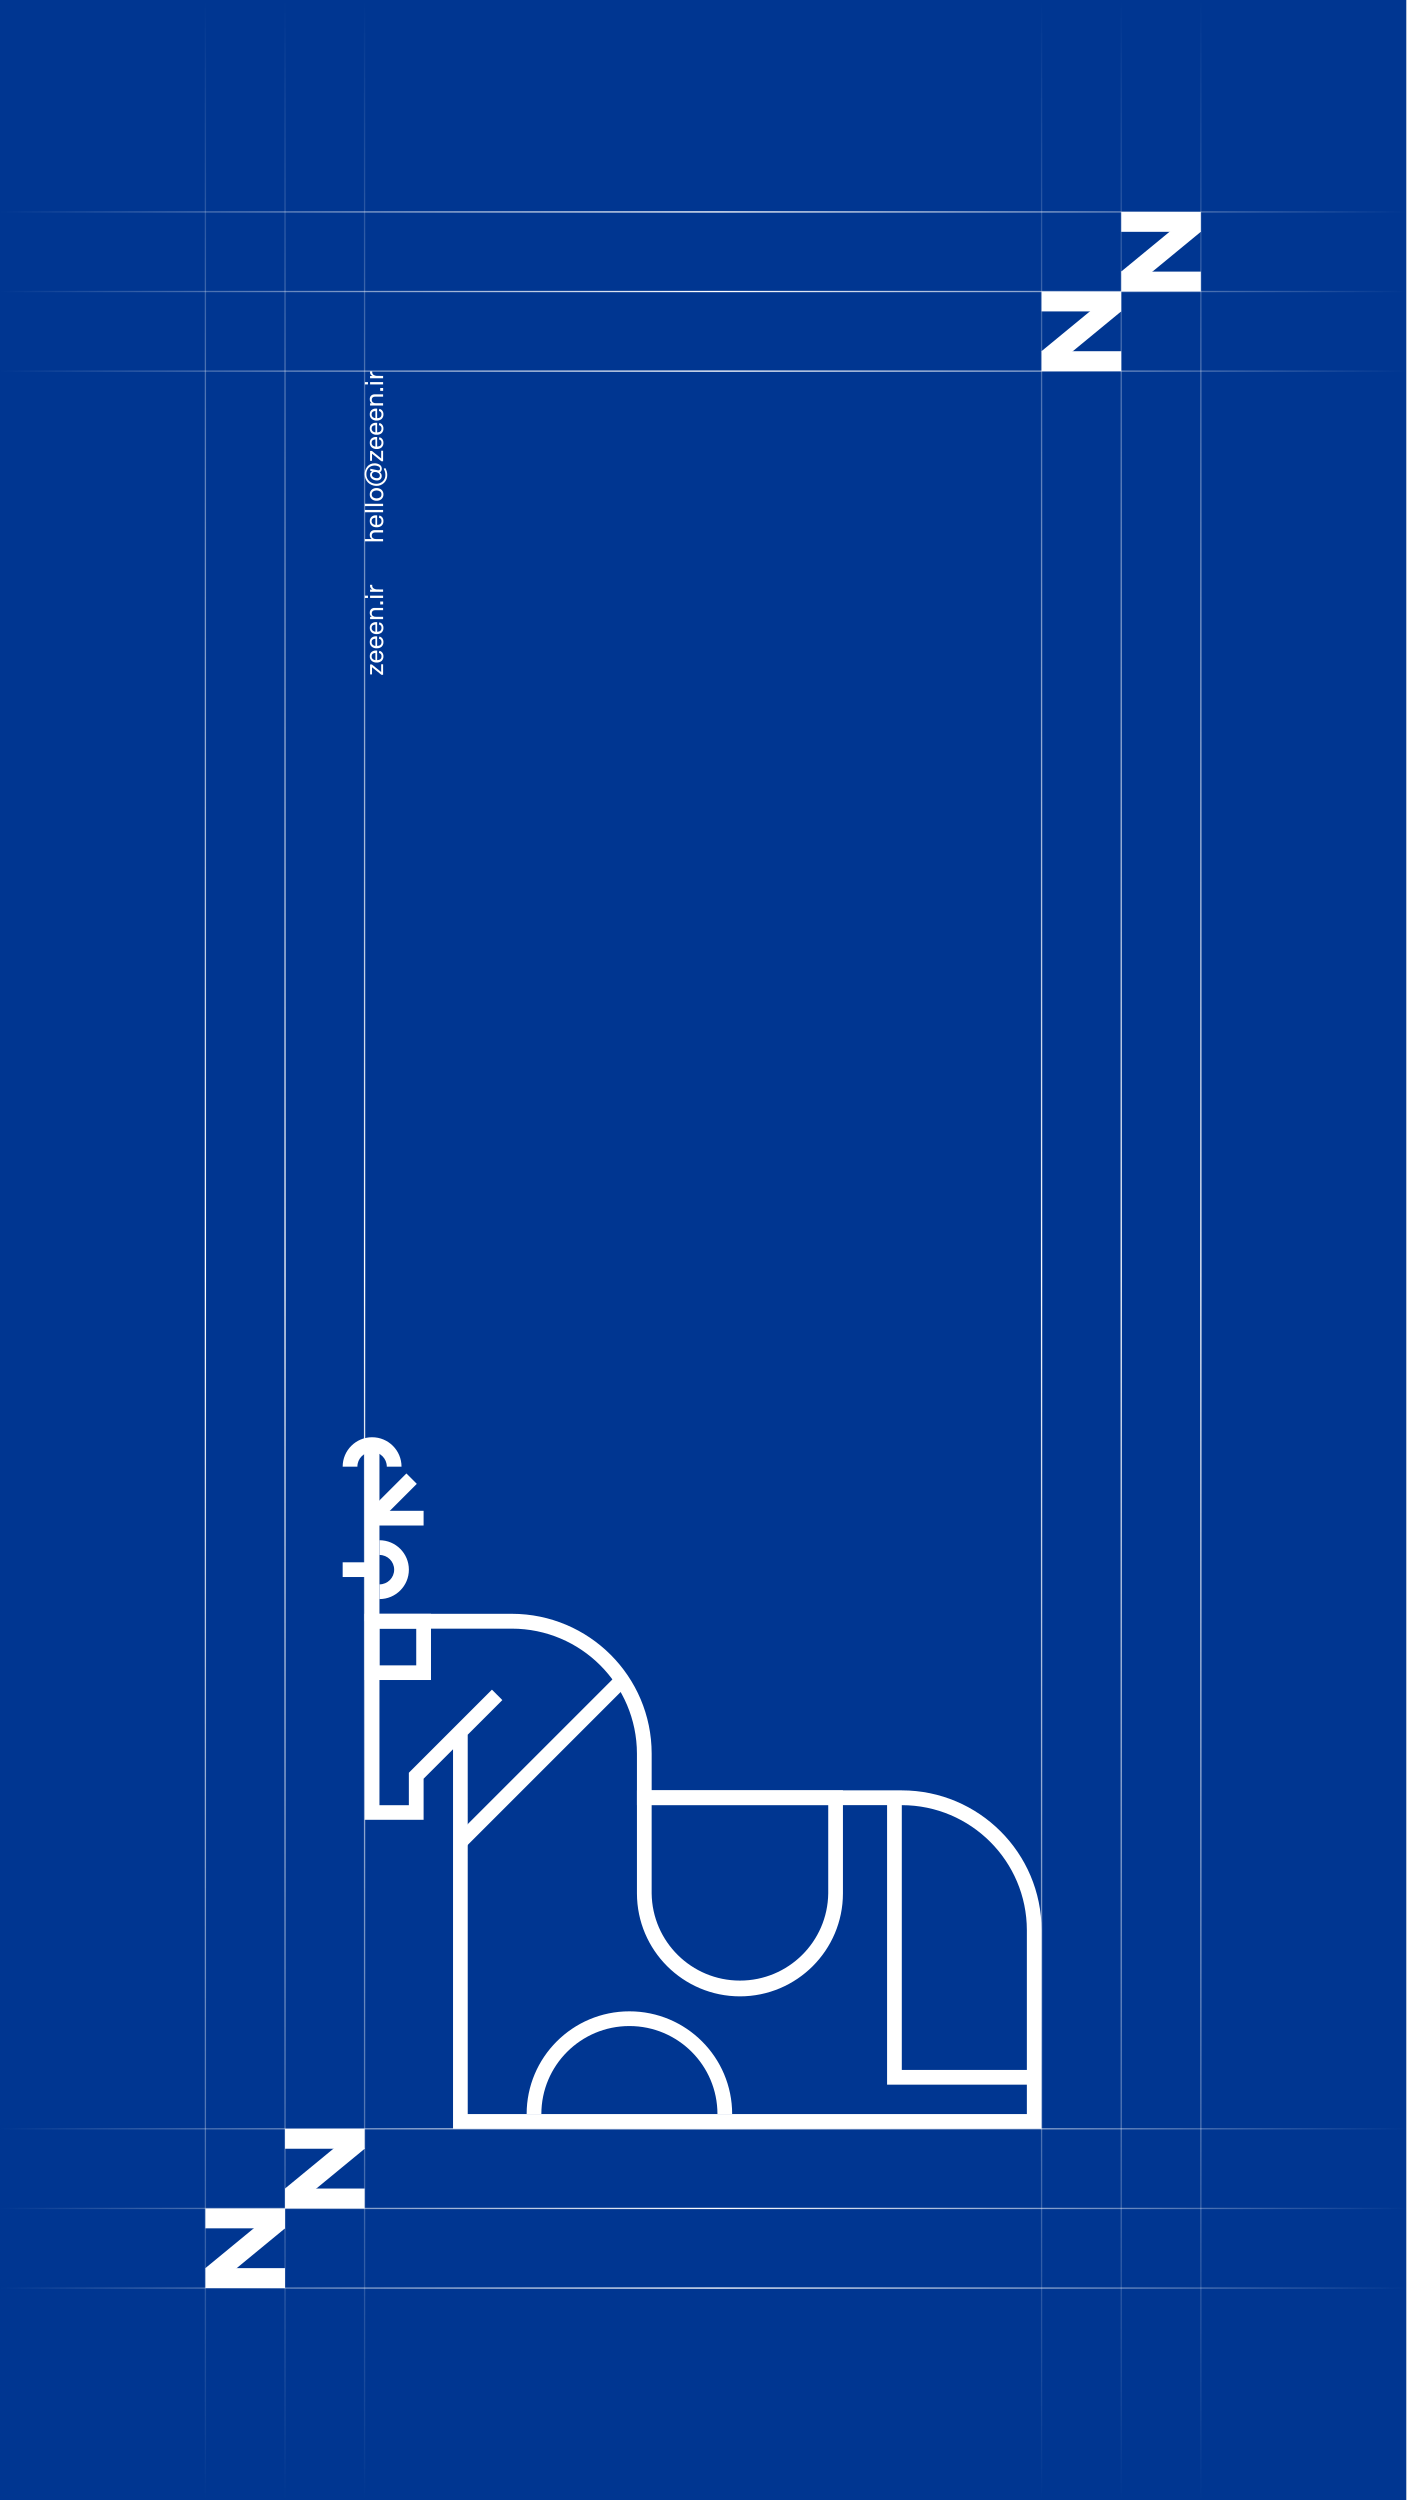
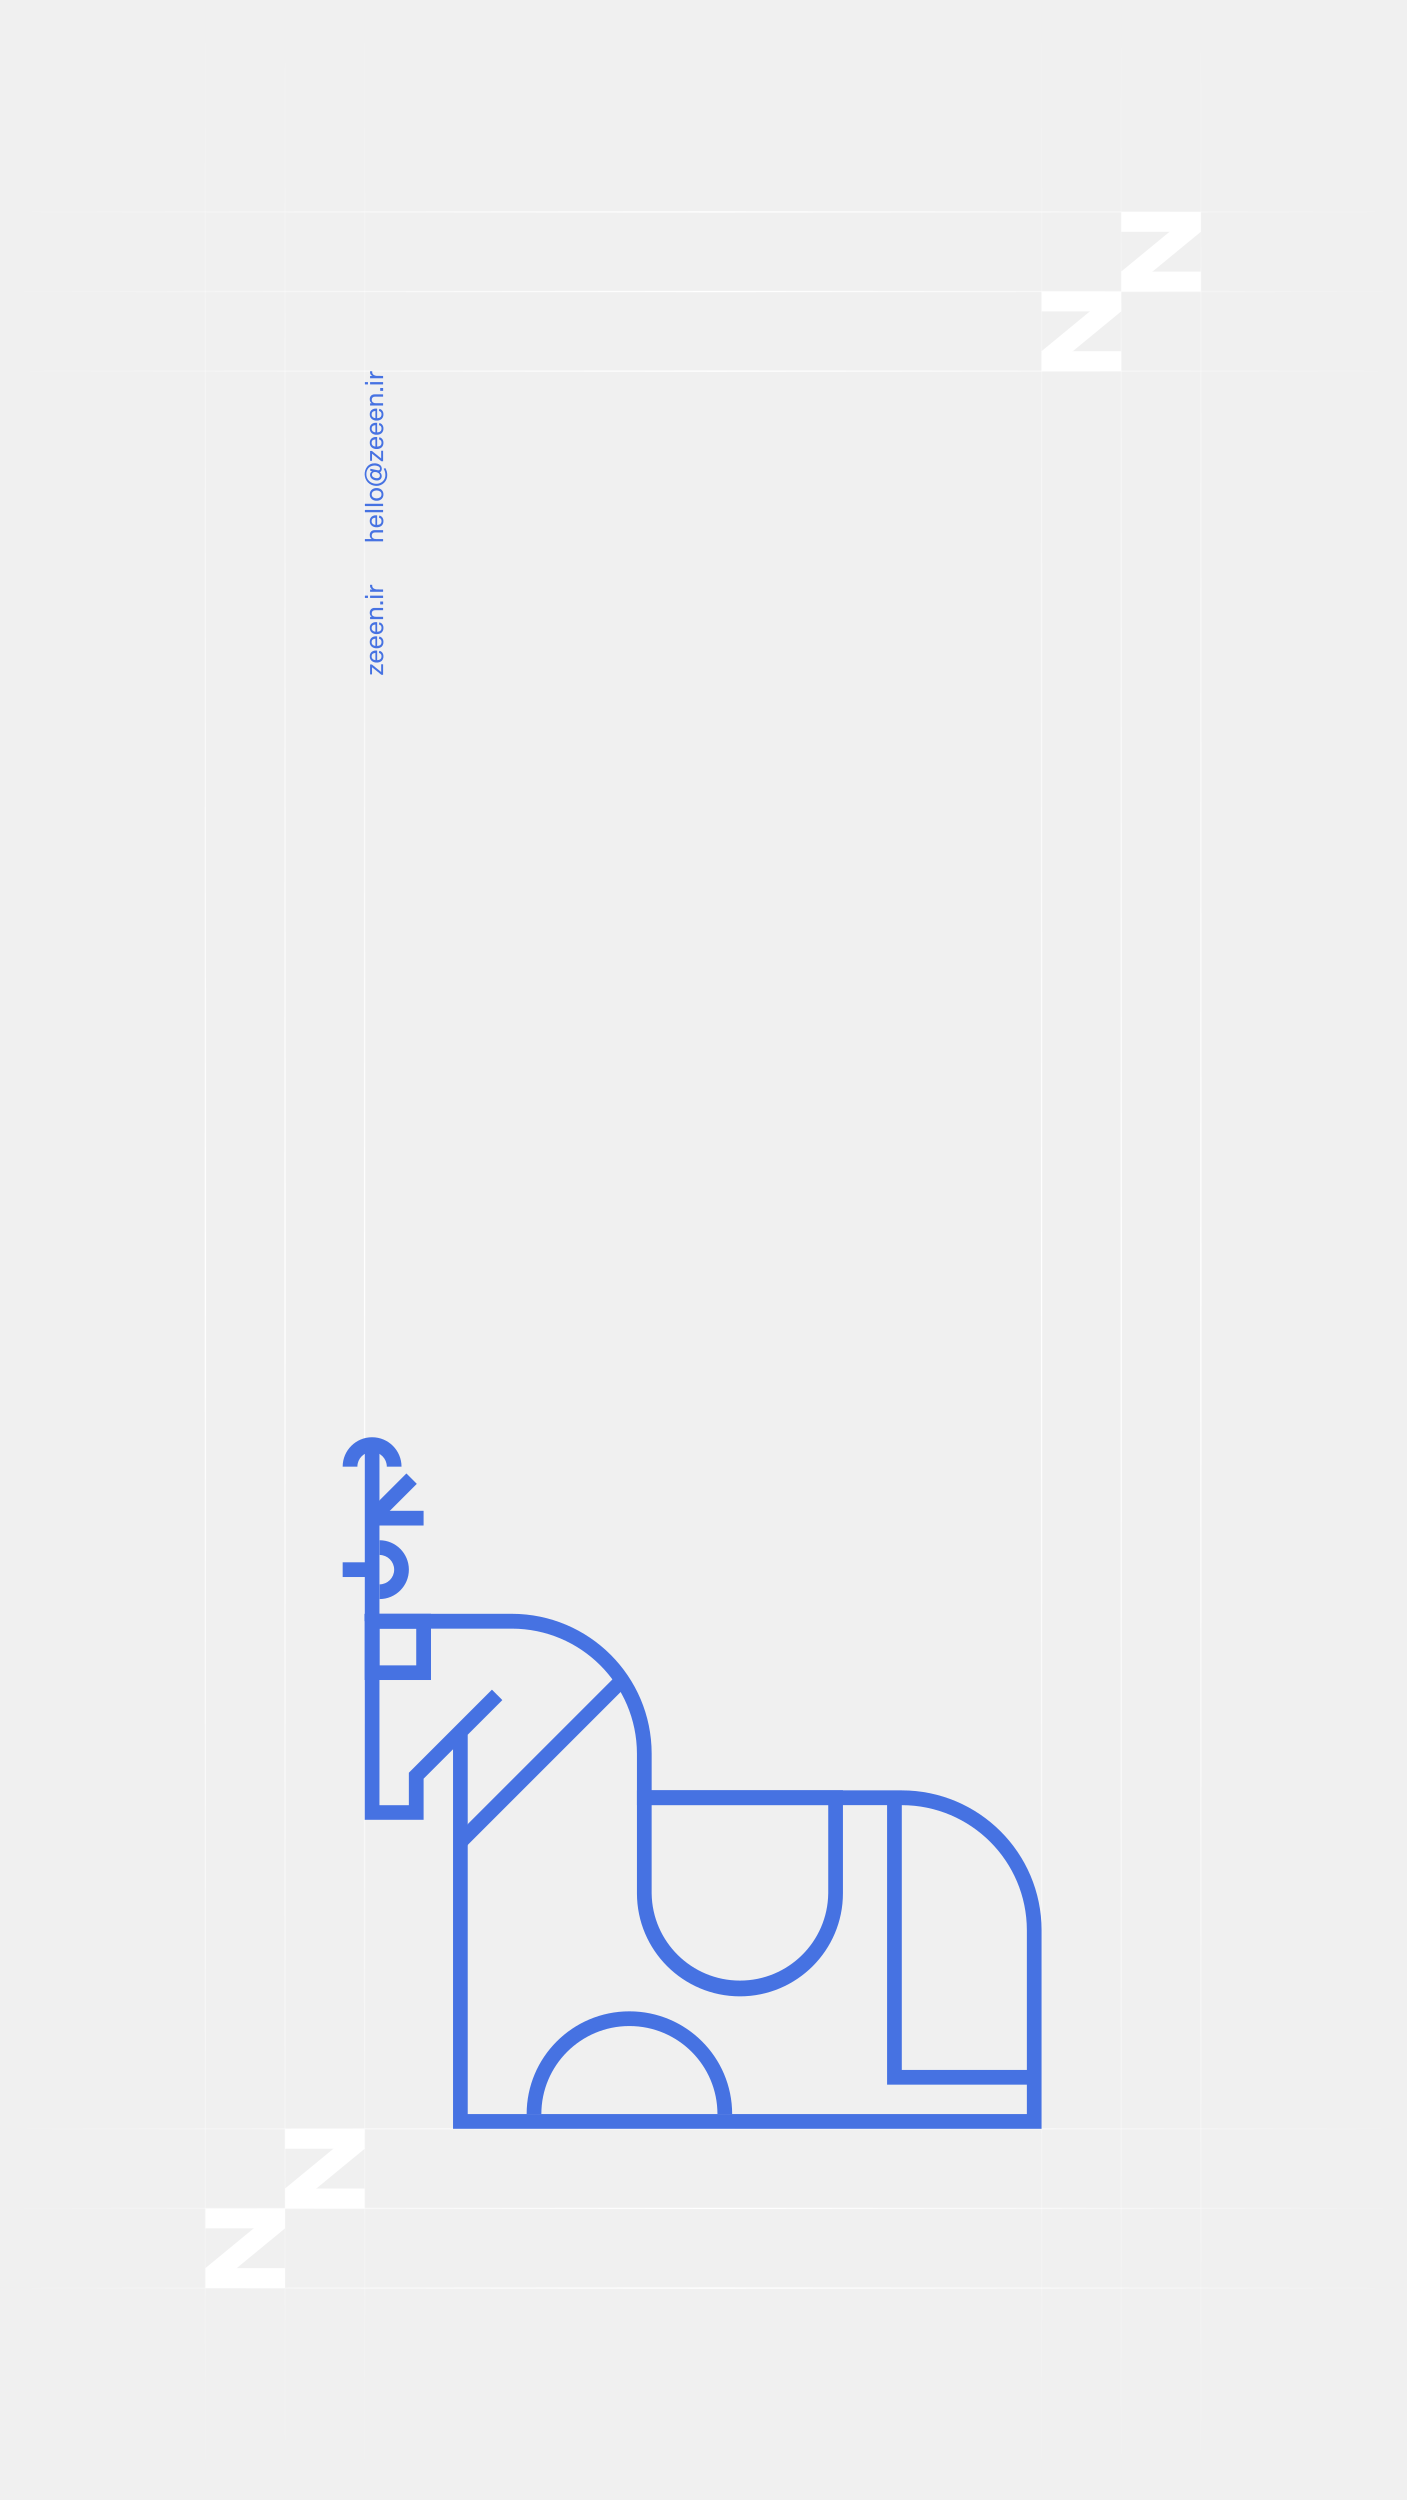
- <svg xmlns="http://www.w3.org/2000/svg" xmlns:xlink="http://www.w3.org/1999/xlink" viewBox="0 0 1080 1920">
+ <svg xmlns="http://www.w3.org/2000/svg" xmlns:xlink="http://www.w3.org/1999/xlink" id="Graphic" viewBox="0 0 1080 1920">
  <defs>
-     <style>.cls-1{fill:#003691;}.cls-2{fill:#fff;}.cls-10,.cls-11,.cls-12,.cls-13,.cls-14,.cls-3,.cls-4,.cls-5,.cls-6,.cls-7,.cls-8,.cls-9{fill:none;stroke-miterlimit:10;}.cls-3{stroke:url(#linear-gradient);}.cls-4{stroke:url(#linear-gradient-2);}.cls-5{stroke:url(#linear-gradient-3);}.cls-6{stroke:url(#linear-gradient-4);}.cls-7{stroke:url(#linear-gradient-5);}.cls-8{stroke:url(#linear-gradient-6);}.cls-9{stroke:url(#linear-gradient-7);}.cls-10{stroke:url(#linear-gradient-8);}.cls-11{stroke:url(#linear-gradient-9);}.cls-12{stroke:url(#linear-gradient-10);}.cls-13{stroke:url(#linear-gradient-11);}.cls-14{stroke:url(#linear-gradient-12);}</style>
+     <style>.cls-1{fill:#fff;}.cls-10,.cls-11,.cls-12,.cls-13,.cls-2,.cls-3,.cls-4,.cls-5,.cls-6,.cls-7,.cls-8,.cls-9{fill:none;stroke-miterlimit:10;}.cls-2{stroke:url(#linear-gradient);}.cls-3{stroke:url(#linear-gradient-2);}.cls-4{stroke:url(#linear-gradient-3);}.cls-5{stroke:url(#linear-gradient-4);}.cls-6{stroke:url(#linear-gradient-5);}.cls-7{stroke:url(#linear-gradient-6);}.cls-8{stroke:url(#linear-gradient-7);}.cls-9{stroke:url(#linear-gradient-8);}.cls-10{stroke:url(#linear-gradient-9);}.cls-11{stroke:url(#linear-gradient-10);}.cls-12{stroke:url(#linear-gradient-11);}.cls-13{stroke:url(#linear-gradient-12);}.cls-14{fill:#4672e2;}</style>
    <linearGradient id="linear-gradient" y1="162.76" x2="1080" y2="162.76" gradientUnits="userSpaceOnUse">
      <stop offset="0" stop-color="#fff" stop-opacity="0" />
      <stop offset="0.51" stop-color="#fff" />
      <stop offset="1" stop-color="#fff" stop-opacity="0" />
    </linearGradient>
    <linearGradient id="linear-gradient-2" y1="223.89" y2="223.89" xlink:href="#linear-gradient" />
    <linearGradient id="linear-gradient-3" y1="285.02" y2="285.02" xlink:href="#linear-gradient" />
    <linearGradient id="linear-gradient-4" y1="1634.92" y2="1634.92" xlink:href="#linear-gradient" />
    <linearGradient id="linear-gradient-5" y1="1696.08" y2="1696.08" xlink:href="#linear-gradient" />
    <linearGradient id="linear-gradient-6" y1="1757.24" y2="1757.24" xlink:href="#linear-gradient" />
    <linearGradient id="linear-gradient-7" x1="-647.41" y1="1569.67" x2="1272.59" y2="1569.67" gradientTransform="translate(1727.41 647.41) rotate(90)" xlink:href="#linear-gradient" />
    <linearGradient id="linear-gradient-8" x1="-647.41" y1="1508.51" x2="1272.59" y2="1508.51" gradientTransform="translate(1727.41 647.41) rotate(90)" xlink:href="#linear-gradient" />
    <linearGradient id="linear-gradient-9" x1="-647.41" y1="1447.42" x2="1272.59" y2="1447.42" gradientTransform="translate(1727.41 647.41) rotate(90)" xlink:href="#linear-gradient" />
    <linearGradient id="linear-gradient-10" x1="-647.41" y1="805.15" x2="1272.59" y2="805.15" gradientTransform="translate(1727.41 647.41) rotate(90)" xlink:href="#linear-gradient" />
    <linearGradient id="linear-gradient-11" x1="-647.41" y1="866.31" x2="1272.59" y2="866.31" gradientTransform="translate(1727.41 647.41) rotate(90)" xlink:href="#linear-gradient" />
    <linearGradient id="linear-gradient-12" x1="-647.41" y1="927.48" x2="1272.59" y2="927.48" gradientTransform="translate(1727.41 647.41) rotate(90)" xlink:href="#linear-gradient" />
  </defs>
-   <g id="Background">
-     <rect class="cls-1" x="-420" y="420" width="1920" height="1080" transform="translate(1500 420) rotate(90)" />
-   </g>
-   <g id="Graphic">
-     <rect class="cls-2" x="861.11" y="162.76" width="61.13" height="15.28" />
-     <rect class="cls-2" x="861.11" y="208.6" width="61.13" height="15.28" />
-     <rect class="cls-2" x="858.38" y="185.69" width="66.62" height="15.28" transform="translate(80.35 610.72) rotate(-39.46)" />
-     <rect class="cls-2" x="799.93" y="223.89" width="61.13" height="15.28" />
-     <rect class="cls-2" x="799.93" y="269.73" width="61.13" height="15.28" />
-     <rect class="cls-2" x="797.2" y="246.82" width="66.62" height="15.28" transform="translate(27.56 585.78) rotate(-39.46)" />
-     <rect class="cls-2" x="218.91" y="1634.95" width="61.13" height="15.28" />
-     <rect class="cls-2" x="218.91" y="1680.8" width="61.13" height="15.28" />
-     <rect class="cls-2" x="216.18" y="1657.89" width="66.62" height="15.28" transform="translate(-1001.58 538.11) rotate(-39.46)" />
-     <rect class="cls-2" x="157.74" y="1696.08" width="61.13" height="15.28" />
-     <rect class="cls-2" x="157.74" y="1741.93" width="61.13" height="15.28" />
-     <rect class="cls-2" x="155" y="1719.02" width="66.62" height="15.28" transform="translate(-1054.37 513.17) rotate(-39.46)" />
-     <line class="cls-3" y1="162.76" x2="1080" y2="162.76" />
-     <line class="cls-4" y1="223.89" x2="1080" y2="223.89" />
-     <line class="cls-5" y1="285.02" x2="1080" y2="285.02" />
-     <line class="cls-6" y1="1634.92" x2="1080" y2="1634.92" />
-     <line class="cls-7" y1="1696.08" x2="1080" y2="1696.08" />
-     <line class="cls-8" y1="1757.24" x2="1080" y2="1757.24" />
-     <line class="cls-9" x1="157.74" x2="157.74" y2="1920" />
-     <line class="cls-10" x1="218.9" x2="218.9" y2="1920" />
-     <line class="cls-11" x1="279.99" x2="279.99" y2="1920" />
-     <line class="cls-12" x1="922.26" x2="922.26" y2="1920" />
-     <line class="cls-13" x1="861.1" x2="861.1" y2="1920" />
-     <line class="cls-14" x1="799.93" x2="799.93" y2="1920" />
-     <path class="cls-2" d="M285.64,510.33l7.1,5.77v-5.94h1.48v8.07h-1.33l-7.18-5.8v5.49h-1.49v-7.59Z" />
-     <path class="cls-2" d="M293,504a2.35,2.35,0,0,0-2-2.54l.32-1.64a3.64,3.64,0,0,1,2.3,1.41,4.44,4.44,0,0,1,.85,2.77,4.64,4.64,0,0,1-1.36,3.59,5.54,5.54,0,0,1-3.89,1.25,5.37,5.37,0,0,1-3.79-1.3A4.44,4.44,0,0,1,284,504a4.15,4.15,0,0,1,1.29-3.23,5,5,0,0,1,3.52-1.17h.85V507C291.9,506.91,293,505.89,293,504Zm-7.61.08a2.71,2.71,0,0,0,.74,2,3.51,3.51,0,0,0,2.18.91v-5.52C286.38,501.54,285.41,502.4,285.41,504Z" />
-     <path class="cls-2" d="M293,493.06a2.35,2.35,0,0,0-2-2.54l.32-1.64a3.64,3.64,0,0,1,2.3,1.41,4.44,4.44,0,0,1,.85,2.77,4.64,4.64,0,0,1-1.36,3.59,5.54,5.54,0,0,1-3.89,1.25,5.37,5.37,0,0,1-3.79-1.3,4.44,4.44,0,0,1-1.45-3.5,4.12,4.12,0,0,1,1.29-3.22,5,5,0,0,1,3.52-1.18h.85v7.41C291.9,496,293,495,293,493.06Zm-7.61.09a2.67,2.67,0,0,0,.74,2,3.52,3.52,0,0,0,2.18.92v-5.53C286.38,490.64,285.41,491.51,285.41,493.15Z" />
-     <path class="cls-2" d="M293,482.16a2.35,2.35,0,0,0-2-2.54l.32-1.64a3.64,3.64,0,0,1,2.3,1.41,4.45,4.45,0,0,1,.85,2.77,4.63,4.63,0,0,1-1.36,3.59,5.5,5.5,0,0,1-3.89,1.25,5.41,5.41,0,0,1-3.79-1.29A4.48,4.48,0,0,1,284,482.2a4.12,4.12,0,0,1,1.29-3.22,5,5,0,0,1,3.52-1.18h.85v7.41C291.9,485.11,293,484.09,293,482.16Zm-7.61.09a2.67,2.67,0,0,0,.74,2,3.52,3.52,0,0,0,2.18.92v-5.53C286.38,479.74,285.41,480.61,285.41,482.25Z" />
-     <path class="cls-2" d="M287.74,466.87h6.48v1.77h-6.16a2.71,2.71,0,0,0-1.88.61,2.29,2.29,0,0,0-.66,1.76,2.46,2.46,0,0,0,.81,2,3.59,3.59,0,0,0,2.38.68h5.51v1.78h-10v-1.74h1.26a3.51,3.51,0,0,1-1.5-3.11,3.71,3.71,0,0,1,1-2.75A3.77,3.77,0,0,1,287.74,466.87Z" />
-     <path class="cls-2" d="M292,464.21V462h2.25v2.2Z" />
-     <path class="cls-2" d="M282.6,457.45v1.78h-2.38v-1.78Zm11.62,0v1.78h-10v-1.78Z" />
-     <path class="cls-2" d="M294.22,452.72v1.77h-10v-1.73H286a3.12,3.12,0,0,1-1.82-2.87v-.77h1.68v.79a2.38,2.38,0,0,0,1.1,2,5.2,5.2,0,0,0,3,.76Z" />
-     <path class="cls-2" d="M287.74,407.15h6.48v1.78h-6.16a2.66,2.66,0,0,0-1.88.61,2.25,2.25,0,0,0-.66,1.75,2.45,2.45,0,0,0,.81,2,3.59,3.59,0,0,0,2.38.69h5.51v1.77h-14V414h5.23a3.5,3.5,0,0,1-1.47-3.08,3.68,3.68,0,0,1,1-2.74A3.73,3.73,0,0,1,287.74,407.15Z" />
-     <path class="cls-2" d="M293,400.11a2.35,2.35,0,0,0-2-2.54l.32-1.64a3.64,3.64,0,0,1,2.3,1.41,4.45,4.45,0,0,1,.85,2.77,4.63,4.63,0,0,1-1.36,3.59,5.54,5.54,0,0,1-3.89,1.25,5.37,5.37,0,0,1-3.79-1.3,4.44,4.44,0,0,1-1.45-3.5,4.12,4.12,0,0,1,1.29-3.22,5,5,0,0,1,3.52-1.18h.85v7.41C291.9,403.06,293,402,293,400.11Zm-7.61.09a2.67,2.67,0,0,0,.74,2,3.52,3.52,0,0,0,2.18.92v-5.53C286.38,397.69,285.41,398.56,285.41,400.2Z" />
-     <path class="cls-2" d="M294.22,391.63v1.78h-14v-1.78Z" />
-     <path class="cls-2" d="M294.22,386.9v1.77h-14V386.9Z" />
-     <path class="cls-2" d="M289.22,384.58a5.37,5.37,0,0,1-3.79-1.32,4.54,4.54,0,0,1-1.45-3.54,4.64,4.64,0,0,1,1.45-3.56,5.31,5.31,0,0,1,3.79-1.33,5.39,5.39,0,0,1,3.8,1.33,4.64,4.64,0,0,1,1.45,3.56,4.54,4.54,0,0,1-1.45,3.54A5.38,5.38,0,0,1,289.22,384.58Zm2.74-7.12a5,5,0,0,0-5.47,0,3,3,0,0,0,0,4.5,5,5,0,0,0,5.48,0,2.73,2.73,0,0,0,1-2.24A2.76,2.76,0,0,0,292,377.46Z" />
-     <path class="cls-2" d="M293.16,365.69a3.15,3.15,0,0,1-1,2.41,3.65,3.65,0,0,1-2.57.91,6,6,0,0,1-3.84-1.21,3.84,3.84,0,0,1-1.56-3.15,3.17,3.17,0,0,1,.42-1.63,2.66,2.66,0,0,1,1.2-1.07l-1.43-.31V360l5.59,1.13a1.92,1.92,0,0,0,1.42-.1,1.22,1.22,0,0,0,.45-1.12,2,2,0,0,0-1.17-1.72,6.88,6.88,0,0,0-5.62-.14,6,6,0,0,0-2.07,1.45,6.69,6.69,0,0,0-1.6,4.72,6.89,6.89,0,0,0,2.16,5.23A7.15,7.15,0,0,0,286,371a7.7,7.7,0,0,0,2.86.56,7.09,7.09,0,0,0,5.1-1.91,6.41,6.41,0,0,0,2-4.85,9.31,9.31,0,0,0-.28-2.38,10.62,10.62,0,0,0-1-2.39l1.21-.61a11.68,11.68,0,0,1,1.16,2.69,10.17,10.17,0,0,1,.35,2.69A8.14,8.14,0,0,1,295,370.8a8.25,8.25,0,0,1-6.05,2.37,9.23,9.23,0,0,1-6.36-2.62,9.33,9.33,0,0,1-.42-12.34,6.9,6.9,0,0,1,5.37-2.37,6.82,6.82,0,0,1,4.16,1.14,3.57,3.57,0,0,1,1.51,3,3.38,3.38,0,0,1-.42,1.73,2,2,0,0,1-1.13.94A3.54,3.54,0,0,1,293.16,365.69Zm-3.69,1.58a2.53,2.53,0,0,0,1.67-.52,1.82,1.82,0,0,0,.6-1.45,2.42,2.42,0,0,0-1.12-2,4.35,4.35,0,0,0-2.6-.82,2.52,2.52,0,0,0-1.73.57,2,2,0,0,0-.65,1.53,2.25,2.25,0,0,0,1.16,1.95A4.85,4.85,0,0,0,289.47,367.27Z" />
-     <path class="cls-2" d="M285.64,346.33l7.1,5.76v-5.94h1.48v8.08h-1.33l-7.18-5.8v5.49h-1.49v-7.59Z" />
-     <path class="cls-2" d="M293,340a2.36,2.36,0,0,0-2-2.54l.32-1.64a3.64,3.64,0,0,1,2.3,1.41,4.48,4.48,0,0,1,.85,2.77,4.62,4.62,0,0,1-1.36,3.59,5.5,5.5,0,0,1-3.89,1.26,5.41,5.41,0,0,1-3.79-1.3A4.48,4.48,0,0,1,284,340a4.12,4.12,0,0,1,1.29-3.22,5,5,0,0,1,3.52-1.17h.85V343C291.9,342.9,293,341.89,293,340Zm-7.61.09a2.71,2.71,0,0,0,.74,2,3.51,3.51,0,0,0,2.18.91v-5.53C286.38,337.53,285.41,338.4,285.41,340Z" />
-     <path class="cls-2" d="M293,329.05a2.35,2.35,0,0,0-2-2.53l.32-1.64a3.56,3.56,0,0,1,2.3,1.41,4.43,4.43,0,0,1,.85,2.76,4.62,4.62,0,0,1-1.36,3.59,5.5,5.5,0,0,1-3.89,1.26,5.37,5.37,0,0,1-3.79-1.3,4.48,4.48,0,0,1-1.45-3.51,4.14,4.14,0,0,1,1.29-3.22,5,5,0,0,1,3.52-1.17h.85v7.4C291.9,332,293,331,293,329.05Zm-7.61.09a2.71,2.71,0,0,0,.74,2,3.51,3.51,0,0,0,2.18.91v-5.52C286.38,326.63,285.41,327.5,285.41,329.14Z" />
-     <path class="cls-2" d="M293,318.16a2.35,2.35,0,0,0-2-2.54l.32-1.64a3.64,3.64,0,0,1,2.3,1.41,4.44,4.44,0,0,1,.85,2.77,4.64,4.64,0,0,1-1.36,3.59,5.54,5.54,0,0,1-3.89,1.25,5.37,5.37,0,0,1-3.79-1.3,4.44,4.44,0,0,1-1.45-3.5,4.15,4.15,0,0,1,1.29-3.23,5,5,0,0,1,3.52-1.17h.85v7.4C291.9,321.11,293,320.09,293,318.16Zm-7.61.08a2.71,2.71,0,0,0,.74,2,3.51,3.51,0,0,0,2.18.91v-5.52C286.38,315.73,285.41,316.6,285.41,318.24Z" />
-     <path class="cls-2" d="M287.74,302.86h6.48v1.78h-6.16a2.66,2.66,0,0,0-1.88.61,2.27,2.27,0,0,0-.66,1.75,2.47,2.47,0,0,0,.81,2,3.65,3.65,0,0,0,2.38.68h5.51v1.78h-10v-1.74h1.26a3.51,3.51,0,0,1-1.5-3.12,3.68,3.68,0,0,1,1-2.74A3.77,3.77,0,0,1,287.74,302.86Z" />
-     <path class="cls-2" d="M292,300.21V298h2.25v2.2Z" />
-     <path class="cls-2" d="M282.6,293.45v1.78h-2.38v-1.78Zm11.62,0v1.78h-10v-1.78Z" />
-     <path class="cls-2" d="M294.22,288.71v1.78h-10v-1.74H286a3.09,3.09,0,0,1-1.82-2.86v-.77h1.68v.79a2.38,2.38,0,0,0,1.1,2,5.13,5.13,0,0,0,3,.76Z" />
-     <rect class="cls-2" x="280.12" y="1109.44" width="11.3" height="135.61" />
-     <rect class="cls-2" x="285.77" y="1160.3" width="39.55" height="11.3" />
-     <rect class="cls-2" x="279.48" y="1145.13" width="42.91" height="11.3" transform="translate(-725.58 549.85) rotate(-45)" />
-     <rect class="cls-2" x="263.17" y="1199.85" width="19.42" height="11.3" />
-     <path class="cls-2" d="M291.42,1228.1v-11.3a11.3,11.3,0,1,0,0-22.6v-11.3a22.6,22.6,0,1,1,0,45.2Z" />
-     <path class="cls-2" d="M308.37,1126.4h-11.3a11.3,11.3,0,1,0-22.6,0h-11.3a22.6,22.6,0,1,1,45.2,0Z" />
-     <path class="cls-2" d="M562.26,1623.62H551a67.62,67.62,0,1,0-135.24,0h-11.3a78.92,78.92,0,1,1,157.84,0Z" />
-     <rect class="cls-2" x="327.82" y="1346.75" width="175.79" height="11.3" transform="translate(-834.53 690.07) rotate(-45)" />
-     <path class="cls-2" d="M799.93,1634.92h-452V1343.44l-22.6,22.6v31.57h-45.2V1239.4h113a107.48,107.48,0,0,1,107.35,107.35V1375H692.58a107.46,107.46,0,0,1,107.35,107.35Zm-440.71-11.3H788.63V1482.36a96.15,96.15,0,0,0-96-96H489.17v-39.56a96.16,96.16,0,0,0-96.05-96H291.42v135.61H314v-24.94l63.8-63.81,8,8-26.59,26.59Z" />
-     <polygon class="cls-2" points="794.28 1601.02 681.28 1601.02 681.28 1380.65 692.58 1380.65 692.58 1589.71 794.28 1589.71 794.28 1601.02" />
-     <path class="cls-2" d="M568.27,1533.21a79.19,79.19,0,0,1-79.1-79.1V1375H647.38v79.1A79.19,79.19,0,0,1,568.27,1533.21Zm-67.8-146.9v67.8a67.81,67.81,0,0,0,135.61,0v-67.8Z" />
-     <path class="cls-2" d="M331,1290.25H280.12V1239.4H331ZM291.42,1279h28.25V1250.7H291.42Z" />
-   </g>
+   <rect class="cls-1" x="861.11" y="162.76" width="61.13" height="15.28" />
+   <rect class="cls-1" x="861.11" y="208.6" width="61.13" height="15.28" />
+   <rect class="cls-1" x="858.38" y="185.69" width="66.62" height="15.28" transform="translate(80.35 610.72) rotate(-39.46)" />
+   <rect class="cls-1" x="799.93" y="223.89" width="61.13" height="15.28" />
+   <rect class="cls-1" x="799.93" y="269.73" width="61.13" height="15.28" />
+   <rect class="cls-1" x="797.2" y="246.82" width="66.62" height="15.28" transform="translate(27.56 585.78) rotate(-39.46)" />
+   <rect class="cls-1" x="218.91" y="1634.95" width="61.13" height="15.28" />
+   <rect class="cls-1" x="218.91" y="1680.8" width="61.13" height="15.28" />
+   <rect class="cls-1" x="216.18" y="1657.89" width="66.62" height="15.28" transform="translate(-1001.58 538.11) rotate(-39.46)" />
+   <rect class="cls-1" x="157.74" y="1696.08" width="61.13" height="15.28" />
+   <rect class="cls-1" x="157.74" y="1741.93" width="61.13" height="15.28" />
+   <rect class="cls-1" x="155" y="1719.02" width="66.62" height="15.28" transform="translate(-1054.37 513.17) rotate(-39.46)" />
+   <line class="cls-2" y1="162.76" x2="1080" y2="162.76" />
+   <line class="cls-3" y1="223.89" x2="1080" y2="223.89" />
+   <line class="cls-4" y1="285.02" x2="1080" y2="285.02" />
+   <line class="cls-5" y1="1634.92" x2="1080" y2="1634.92" />
+   <line class="cls-6" y1="1696.08" x2="1080" y2="1696.08" />
+   <line class="cls-7" y1="1757.24" x2="1080" y2="1757.24" />
+   <line class="cls-8" x1="157.74" x2="157.74" y2="1920" />
+   <line class="cls-9" x1="218.9" x2="218.9" y2="1920" />
+   <line class="cls-10" x1="279.99" x2="279.99" y2="1920" />
+   <line class="cls-11" x1="922.26" x2="922.26" y2="1920" />
+   <line class="cls-12" x1="861.1" x2="861.1" y2="1920" />
+   <line class="cls-13" x1="799.93" x2="799.93" y2="1920" />
+   <path class="cls-14" d="M285.64,510.33l7.1,5.77v-5.94h1.48v8.07h-1.33l-7.18-5.8v5.49h-1.49v-7.59Z" />
+   <path class="cls-14" d="M293,504a2.35,2.35,0,0,0-2-2.54l.32-1.64a3.64,3.64,0,0,1,2.3,1.41,4.44,4.44,0,0,1,.85,2.77,4.64,4.64,0,0,1-1.36,3.59,5.54,5.54,0,0,1-3.89,1.25,5.37,5.37,0,0,1-3.79-1.3A4.44,4.44,0,0,1,284,504a4.15,4.15,0,0,1,1.29-3.23,5,5,0,0,1,3.52-1.17h.85V507C291.9,506.91,293,505.89,293,504Zm-7.61.08a2.71,2.71,0,0,0,.74,2,3.51,3.51,0,0,0,2.18.91v-5.52C286.38,501.54,285.41,502.4,285.41,504Z" />
+   <path class="cls-14" d="M293,493.06a2.35,2.35,0,0,0-2-2.54l.32-1.64a3.64,3.64,0,0,1,2.3,1.41,4.44,4.44,0,0,1,.85,2.77,4.64,4.64,0,0,1-1.36,3.59,5.54,5.54,0,0,1-3.89,1.25,5.37,5.37,0,0,1-3.79-1.3,4.44,4.44,0,0,1-1.45-3.5,4.12,4.12,0,0,1,1.29-3.22,5,5,0,0,1,3.52-1.18h.85v7.41C291.9,496,293,495,293,493.06Zm-7.61.09a2.67,2.67,0,0,0,.74,2,3.52,3.52,0,0,0,2.18.92v-5.53C286.38,490.64,285.41,491.51,285.41,493.15Z" />
+   <path class="cls-14" d="M293,482.16a2.35,2.35,0,0,0-2-2.54l.32-1.64a3.64,3.64,0,0,1,2.3,1.41,4.45,4.45,0,0,1,.85,2.77,4.63,4.63,0,0,1-1.36,3.59,5.5,5.5,0,0,1-3.89,1.25,5.41,5.41,0,0,1-3.79-1.29A4.48,4.48,0,0,1,284,482.2a4.12,4.12,0,0,1,1.29-3.22,5,5,0,0,1,3.52-1.18h.85v7.41C291.9,485.11,293,484.09,293,482.16Zm-7.61.09a2.67,2.67,0,0,0,.74,2,3.52,3.52,0,0,0,2.18.92v-5.53C286.38,479.74,285.41,480.61,285.41,482.25Z" />
+   <path class="cls-14" d="M287.74,466.87h6.48v1.77h-6.16a2.71,2.71,0,0,0-1.88.61,2.29,2.29,0,0,0-.66,1.76,2.46,2.46,0,0,0,.81,2,3.59,3.59,0,0,0,2.38.68h5.51v1.78h-10v-1.74h1.26a3.51,3.51,0,0,1-1.5-3.11,3.71,3.71,0,0,1,1-2.75A3.77,3.77,0,0,1,287.74,466.87Z" />
+   <path class="cls-14" d="M292,464.21V462h2.25v2.2Z" />
+   <path class="cls-14" d="M282.6,457.45v1.78h-2.38v-1.78Zm11.62,0v1.78h-10v-1.78Z" />
+   <path class="cls-14" d="M294.22,452.72v1.77h-10v-1.73H286a3.12,3.12,0,0,1-1.82-2.87v-.77h1.68v.79a2.38,2.38,0,0,0,1.1,2,5.2,5.2,0,0,0,3,.76Z" />
+   <path class="cls-14" d="M287.74,407.15h6.48v1.78h-6.16a2.66,2.66,0,0,0-1.88.61,2.25,2.25,0,0,0-.66,1.75,2.45,2.45,0,0,0,.81,2,3.59,3.59,0,0,0,2.38.69h5.51v1.77h-14V414h5.23a3.5,3.5,0,0,1-1.47-3.08,3.68,3.68,0,0,1,1-2.74A3.73,3.73,0,0,1,287.74,407.15Z" />
+   <path class="cls-14" d="M293,400.11a2.35,2.35,0,0,0-2-2.54l.32-1.64a3.64,3.64,0,0,1,2.3,1.41,4.45,4.45,0,0,1,.85,2.77,4.63,4.63,0,0,1-1.36,3.59,5.54,5.54,0,0,1-3.89,1.25,5.37,5.37,0,0,1-3.79-1.3,4.44,4.44,0,0,1-1.45-3.5,4.12,4.12,0,0,1,1.29-3.22,5,5,0,0,1,3.52-1.18h.85v7.41C291.9,403.06,293,402,293,400.11Zm-7.61.09a2.67,2.67,0,0,0,.74,2,3.52,3.52,0,0,0,2.18.92v-5.53C286.38,397.69,285.41,398.56,285.41,400.2Z" />
+   <path class="cls-14" d="M294.22,391.63v1.78h-14v-1.78Z" />
+   <path class="cls-14" d="M294.22,386.9v1.77h-14V386.9Z" />
+   <path class="cls-14" d="M289.22,384.58a5.37,5.37,0,0,1-3.79-1.32,4.54,4.54,0,0,1-1.45-3.54,4.64,4.64,0,0,1,1.45-3.56,5.31,5.31,0,0,1,3.79-1.33,5.39,5.39,0,0,1,3.8,1.33,4.64,4.64,0,0,1,1.45,3.56,4.54,4.54,0,0,1-1.45,3.54A5.38,5.38,0,0,1,289.22,384.58Zm2.74-7.12a5,5,0,0,0-5.47,0,3,3,0,0,0,0,4.5,5,5,0,0,0,5.48,0,2.73,2.73,0,0,0,1-2.24A2.76,2.76,0,0,0,292,377.46Z" />
+   <path class="cls-14" d="M293.16,365.69a3.15,3.15,0,0,1-1,2.41,3.65,3.65,0,0,1-2.57.91,6,6,0,0,1-3.84-1.21,3.84,3.84,0,0,1-1.56-3.15,3.17,3.17,0,0,1,.42-1.63,2.66,2.66,0,0,1,1.2-1.07l-1.43-.31V360l5.59,1.13a1.92,1.92,0,0,0,1.42-.1,1.22,1.22,0,0,0,.45-1.12,2,2,0,0,0-1.17-1.72,6.88,6.88,0,0,0-5.62-.14,6,6,0,0,0-2.07,1.45,6.69,6.69,0,0,0-1.6,4.72,6.89,6.89,0,0,0,2.16,5.23A7.15,7.15,0,0,0,286,371a7.7,7.7,0,0,0,2.86.56,7.09,7.09,0,0,0,5.1-1.91,6.41,6.41,0,0,0,2-4.85,9.31,9.31,0,0,0-.28-2.38,10.62,10.62,0,0,0-1-2.39l1.21-.61a11.68,11.68,0,0,1,1.16,2.69,10.17,10.17,0,0,1,.35,2.69A8.14,8.14,0,0,1,295,370.8a8.25,8.25,0,0,1-6.05,2.37,9.23,9.23,0,0,1-6.36-2.62,9.33,9.33,0,0,1-.42-12.34,6.9,6.9,0,0,1,5.37-2.37,6.82,6.82,0,0,1,4.16,1.14,3.57,3.57,0,0,1,1.51,3,3.38,3.38,0,0,1-.42,1.73,2,2,0,0,1-1.13.94A3.54,3.54,0,0,1,293.16,365.69Zm-3.69,1.58a2.53,2.53,0,0,0,1.67-.52,1.82,1.82,0,0,0,.6-1.45,2.42,2.42,0,0,0-1.12-2,4.35,4.35,0,0,0-2.6-.82,2.52,2.52,0,0,0-1.73.57,2,2,0,0,0-.65,1.53,2.25,2.25,0,0,0,1.16,1.95A4.85,4.85,0,0,0,289.47,367.27Z" />
+   <path class="cls-14" d="M285.64,346.33l7.1,5.76v-5.94h1.48v8.08h-1.33l-7.18-5.8v5.49h-1.49v-7.59Z" />
+   <path class="cls-14" d="M293,340a2.36,2.36,0,0,0-2-2.54l.32-1.64a3.64,3.64,0,0,1,2.3,1.41,4.48,4.48,0,0,1,.85,2.77,4.62,4.62,0,0,1-1.36,3.59,5.5,5.5,0,0,1-3.89,1.26,5.41,5.41,0,0,1-3.79-1.3A4.48,4.48,0,0,1,284,340a4.12,4.12,0,0,1,1.29-3.22,5,5,0,0,1,3.52-1.17h.85V343C291.9,342.9,293,341.89,293,340Zm-7.61.09a2.71,2.71,0,0,0,.74,2,3.51,3.51,0,0,0,2.18.91v-5.53C286.38,337.53,285.41,338.4,285.41,340Z" />
+   <path class="cls-14" d="M293,329.05a2.35,2.35,0,0,0-2-2.53l.32-1.64a3.56,3.56,0,0,1,2.3,1.41,4.43,4.43,0,0,1,.85,2.76,4.62,4.62,0,0,1-1.36,3.59,5.5,5.5,0,0,1-3.89,1.26,5.37,5.37,0,0,1-3.79-1.3,4.48,4.48,0,0,1-1.45-3.51,4.14,4.14,0,0,1,1.29-3.22,5,5,0,0,1,3.52-1.17h.85v7.4C291.9,332,293,331,293,329.05Zm-7.61.09a2.71,2.71,0,0,0,.74,2,3.51,3.51,0,0,0,2.18.91v-5.52C286.38,326.63,285.41,327.5,285.41,329.14Z" />
+   <path class="cls-14" d="M293,318.16a2.35,2.35,0,0,0-2-2.54l.32-1.64a3.64,3.64,0,0,1,2.3,1.41,4.44,4.44,0,0,1,.85,2.77,4.64,4.64,0,0,1-1.36,3.59,5.54,5.54,0,0,1-3.89,1.25,5.37,5.37,0,0,1-3.79-1.3,4.44,4.44,0,0,1-1.45-3.5,4.15,4.15,0,0,1,1.29-3.23,5,5,0,0,1,3.52-1.17h.85v7.4C291.9,321.11,293,320.09,293,318.16Zm-7.61.08a2.71,2.71,0,0,0,.74,2,3.51,3.51,0,0,0,2.18.91v-5.52C286.38,315.73,285.41,316.6,285.41,318.24Z" />
+   <path class="cls-14" d="M287.74,302.86h6.48v1.78h-6.16a2.66,2.66,0,0,0-1.88.61,2.27,2.27,0,0,0-.66,1.75,2.47,2.47,0,0,0,.81,2,3.65,3.65,0,0,0,2.38.68h5.51v1.78h-10v-1.74h1.26a3.51,3.51,0,0,1-1.5-3.12,3.68,3.68,0,0,1,1-2.74A3.77,3.77,0,0,1,287.74,302.86Z" />
+   <path class="cls-14" d="M292,300.21V298h2.25v2.2Z" />
+   <path class="cls-14" d="M282.6,293.45v1.78h-2.38v-1.78Zm11.62,0v1.78h-10v-1.78Z" />
+   <path class="cls-14" d="M294.22,288.71v1.78h-10v-1.74H286a3.09,3.09,0,0,1-1.82-2.86v-.77h1.68v.79a2.38,2.38,0,0,0,1.1,2,5.13,5.13,0,0,0,3,.76Z" />
+   <rect class="cls-14" x="280.12" y="1109.44" width="11.3" height="135.61" />
+   <rect class="cls-14" x="285.77" y="1160.3" width="39.55" height="11.3" />
+   <rect class="cls-14" x="279.48" y="1145.13" width="42.91" height="11.3" transform="translate(-725.58 549.85) rotate(-45)" />
+   <rect class="cls-14" x="263.17" y="1199.85" width="19.42" height="11.3" />
+   <path class="cls-14" d="M291.42,1228.1v-11.3a11.3,11.3,0,1,0,0-22.6v-11.3a22.6,22.6,0,1,1,0,45.2Z" />
+   <path class="cls-14" d="M308.37,1126.4h-11.3a11.3,11.3,0,1,0-22.6,0h-11.3a22.6,22.6,0,1,1,45.2,0Z" />
+   <path class="cls-14" d="M562.26,1623.62H551a67.62,67.62,0,1,0-135.24,0h-11.3a78.92,78.92,0,1,1,157.84,0Z" />
+   <rect class="cls-14" x="327.82" y="1346.75" width="175.79" height="11.3" transform="translate(-834.53 690.07) rotate(-45)" />
+   <path class="cls-14" d="M799.93,1634.92h-452V1343.44l-22.6,22.6v31.57h-45.2V1239.4h113a107.48,107.48,0,0,1,107.35,107.35V1375H692.58a107.46,107.46,0,0,1,107.35,107.35Zm-440.71-11.3H788.63V1482.36a96.15,96.15,0,0,0-96-96H489.17v-39.56a96.16,96.16,0,0,0-96.05-96H291.42v135.61H314v-24.94l63.8-63.81,8,8-26.59,26.59Z" />
+   <polygon class="cls-14" points="794.28 1601.02 681.28 1601.02 681.28 1380.65 692.58 1380.65 692.58 1589.71 794.28 1589.71 794.28 1601.02" />
+   <path class="cls-14" d="M568.27,1533.21a79.19,79.19,0,0,1-79.1-79.1V1375H647.38v79.1A79.19,79.19,0,0,1,568.27,1533.21Zm-67.8-146.9v67.8a67.81,67.81,0,0,0,135.61,0v-67.8Z" />
+   <path class="cls-14" d="M331,1290.25H280.12V1239.4H331ZM291.42,1279h28.25V1250.7H291.42Z" />
</svg>
